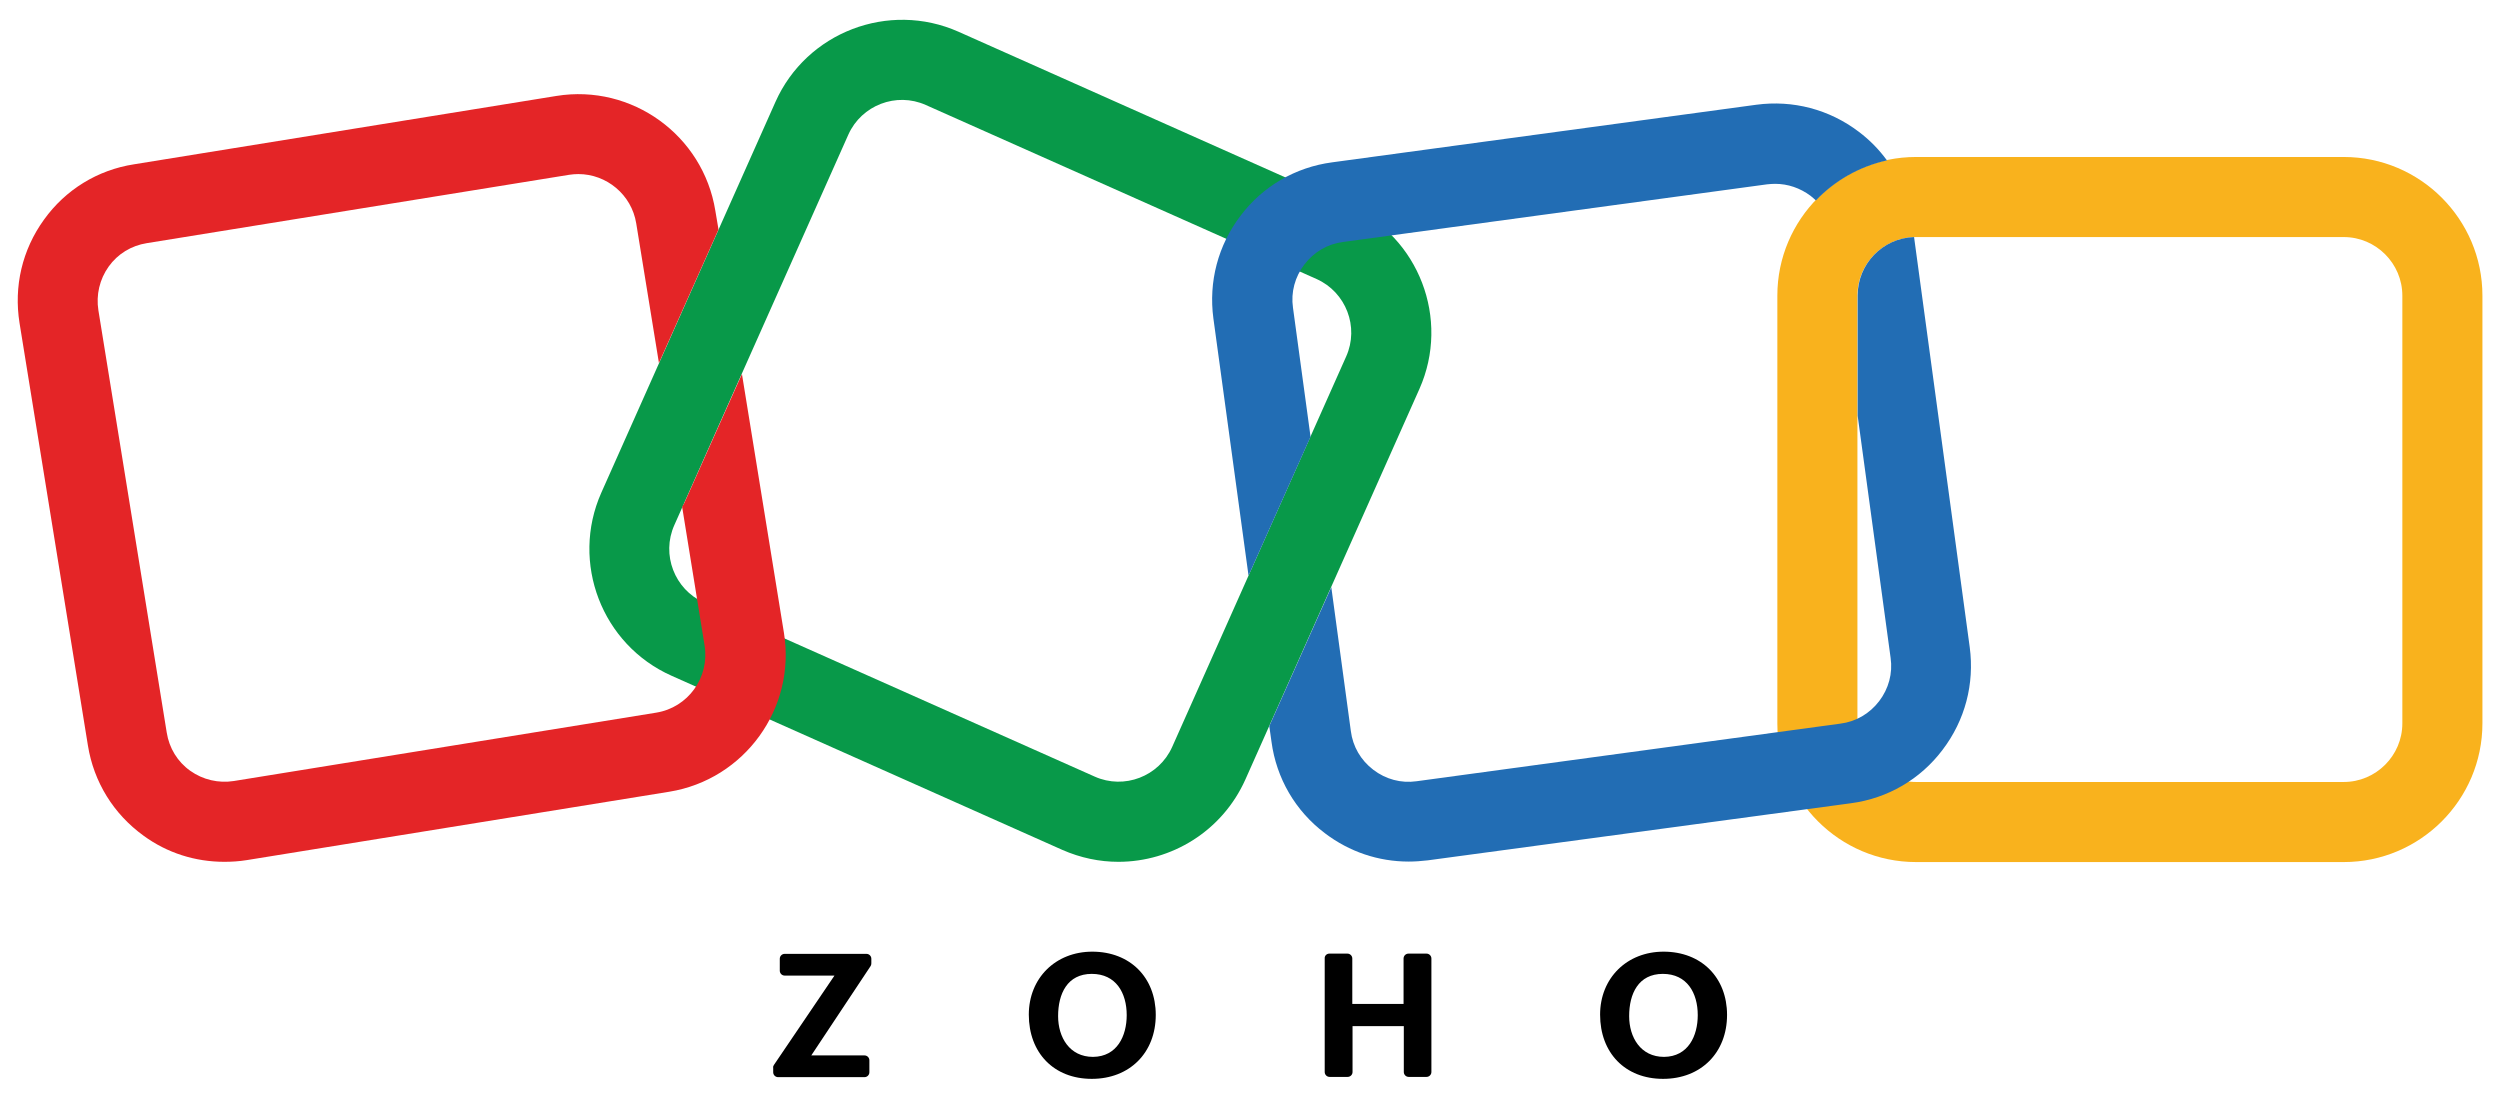
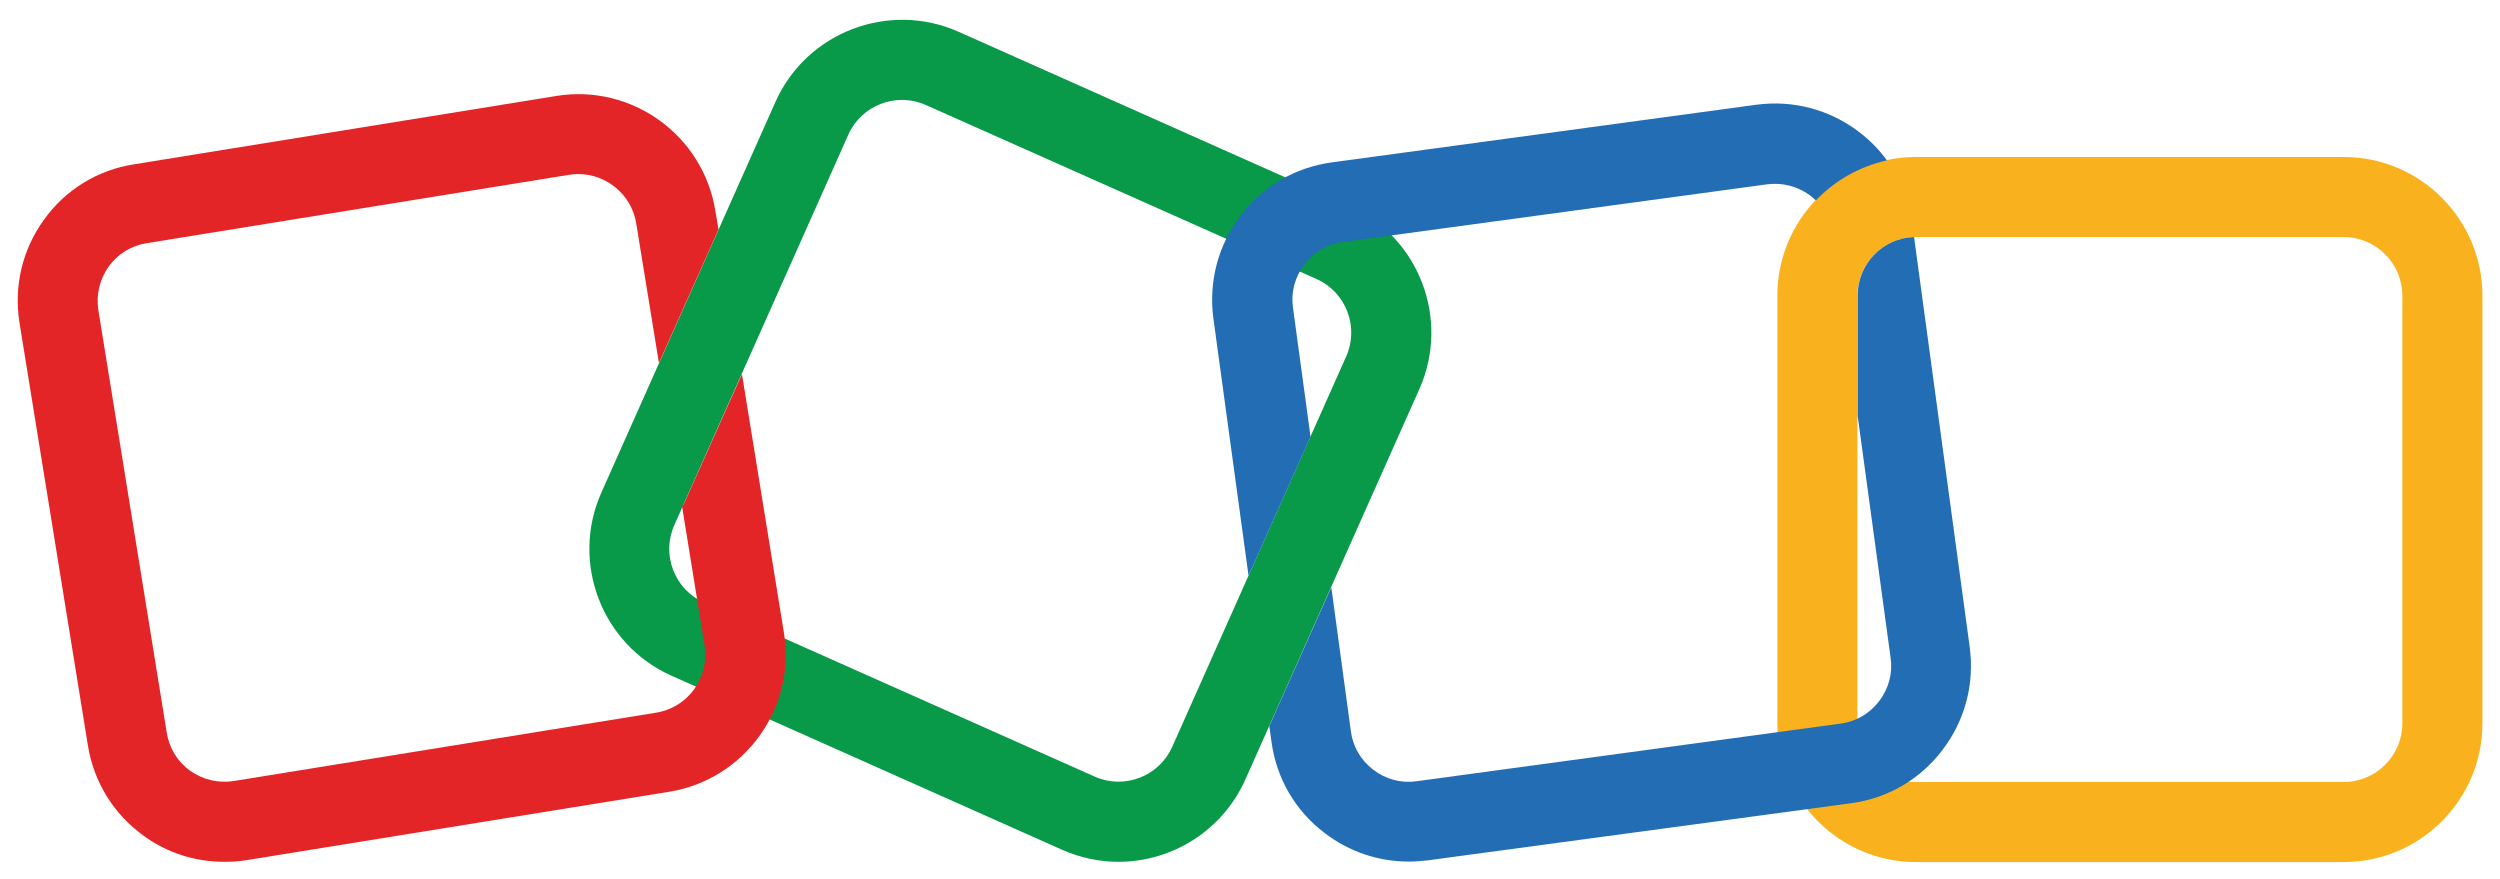
- <svg xmlns="http://www.w3.org/2000/svg" viewBox="0 0 1024 450">
+ <svg xmlns="http://www.w3.org/2000/svg" viewBox="0 0 1024 360">
  <path d="M458.1,353c-7.7,0-15.5-1.6-23-4.9l0,0l-160-71.3c-28.6-12.7-41.5-46.4-28.8-75l71.3-160c12.7-28.6,46.4-41.5,75-28.8l160,71.3c28.6,12.7,41.5,46.4,28.8,75l-71.3,160C500.6,340.5,479.8,353,458.1,353z M448.4,318.1c12.1,5.4,26.3-0.1,31.7-12.1l71.3-160c5.4-12.1-0.1-26.3-12.1-31.7L379.2,43c-12.1-5.4-26.3,0.1-31.7,12.1l-71.3,160c-5.4,12.1,0.1,26.3,12.1,31.7L448.4,318.1z" fill="#089949" />
  <path d="M960,353.1H784.8c-31.3,0-56.8-25.5-56.8-56.8V121.1c0-31.3,25.5-56.8,56.8-56.8H960c31.3,0,56.8,25.5,56.8,56.8v175.2C1016.8,327.6,991.3,353.1,960,353.1z M784.8,97.1c-13.2,0-24,10.8-24,24v175.2c0,13.2,10.8,24,24,24H960c13.2,0,24-10.8,24-24V121.1c0-13.2-10.8-24-24-24H784.8z" fill="#F9B21D" />
  <path d="M303.9,153.2L280.3,206c-0.3,0.6-0.6,1.1-0.9,1.6l9.2,56.8c2.1,13.1-6.8,25.4-19.8,27.5l-173,28c-6.3,1-12.7-0.5-17.9-4.2c-5.2-3.7-8.6-9.3-9.6-15.6l-28-173c-1-6.3,0.5-12.7,4.2-17.9c3.7-5.2,9.3-8.6,15.6-9.6l173-28c1.3-0.2,2.6-0.3,3.8-0.3c11.5,0,21.8,8.4,23.7,20.2l9.3,57.2L294.3,94l-1.3-7.7c-5-30.9-34.2-52-65.1-47l-173,28C40,69.6,26.8,77.7,18,90c-8.9,12.3-12.4,27.3-10,42.3l28,173c2.4,15,10.5,28.1,22.8,37C68.5,349.4,80,353,91.9,353c3,0,6.1-0.2,9.2-0.7l173-28c30.9-5,52-34.2,47-65.1L303.9,153.2z" fill="#E42527" />
  <path d="M511.4,235.8l25.4-56.9l-7.2-52.9c-0.9-6.3,0.8-12.6,4.7-17.7c3.9-5.1,9.5-8.4,15.9-9.2l173.6-23.6c1.1-0.1,2.2-0.2,3.3-0.2c5.2,0,10.2,1.7,14.5,4.9c0.8,0.6,1.5,1.3,2.2,1.9c7.7-8.1,17.8-13.9,29.1-16.4c-3.2-4.4-7-8.3-11.5-11.7c-12.1-9.2-27-13.1-42-11.1L545.6,66.5c-15,2-28.4,9.8-37.5,21.9c-9.2,12.1-13.1,27-11.1,42L511.4,235.8z" fill="#226DB4" />
  <path d="M806.8,265.1l-22.8-168c-12.8,0.4-23.1,11-23.1,23.9v49.3l13.5,99.2c0.9,6.3-0.8,12.6-4.7,17.7s-9.5,8.4-15.9,9.2l-173.6,23.6c-6.3,0.9-12.6-0.8-17.7-4.7c-5.1-3.9-8.4-9.5-9.2-15.9l-8-58.9l-25.4,56.9l0.9,6.4c2,15,9.8,28.4,21.9,37.5c10,7.6,21.9,11.6,34.3,11.6c2.6,0,5.2-0.2,7.8-0.5L758.2,329c15-2,28.4-9.8,37.5-21.9C804.9,295,808.8,280.1,806.8,265.1z" fill="#226DB4" />
-   <path d="M317,436.2l24.8-36.6h-20.4c-1.1,0-2-0.9-2-2v-4.9c0-1.1,0.9-2,2-2h33.5c1.1,0,2,0.9,2,2v1.9c0,0.4-0.1,0.8-0.3,1.1l-24.3,36.6h21.8c1.1,0,2,0.9,2,2v4.9c0,1.1-0.9,2-2,2h-35.4c-1.1,0-2-0.9-2-2v-1.8C316.6,436.9,316.8,436.5,317,436.2z" />
-   <path d="M421.4,415.6c0-15,11-25.8,26-25.8c15.5,0,26,10.6,26,25.9c0,15.5-10.7,26.2-26.2,26.2C431.6,441.9,421.4,431.2,421.4,415.6z M461.5,415.8c0-9.1-4.4-16.9-14.3-16.9c-10,0-13.8,8.1-13.8,17.3c0,8.7,4.7,16.7,14.3,16.7C457.6,432.8,461.5,424.3,461.5,415.8z" />
-   <path d="M544.5,390.6h7.4c1.1,0,2,0.9,2,2v18.6h21v-18.6c0-1.1,0.9-2,2-2h7.4c1.1,0,2,0.9,2,2v46.5c0,1.1-0.9,2-2,2H577c-1.1,0-2-0.9-2-2v-18.8h-21v18.8c0,1.1-0.9,2-2,2h-7.4c-1.1,0-2-0.9-2-2v-46.5C542.5,391.5,543.4,390.6,544.5,390.6z" />
-   <path d="M655.4,415.6c0-15,11-25.8,26-25.8c15.5,0,26,10.6,26,25.9c0,15.5-10.7,26.2-26.2,26.2C665.6,441.9,655.4,431.2,655.4,415.6z M695.4,415.8c0-9.1-4.4-16.9-14.3-16.9c-10,0-13.8,8.1-13.8,17.3c0,8.7,4.7,16.7,14.3,16.7C691.5,432.8,695.4,424.3,695.4,415.8z" />
</svg>
